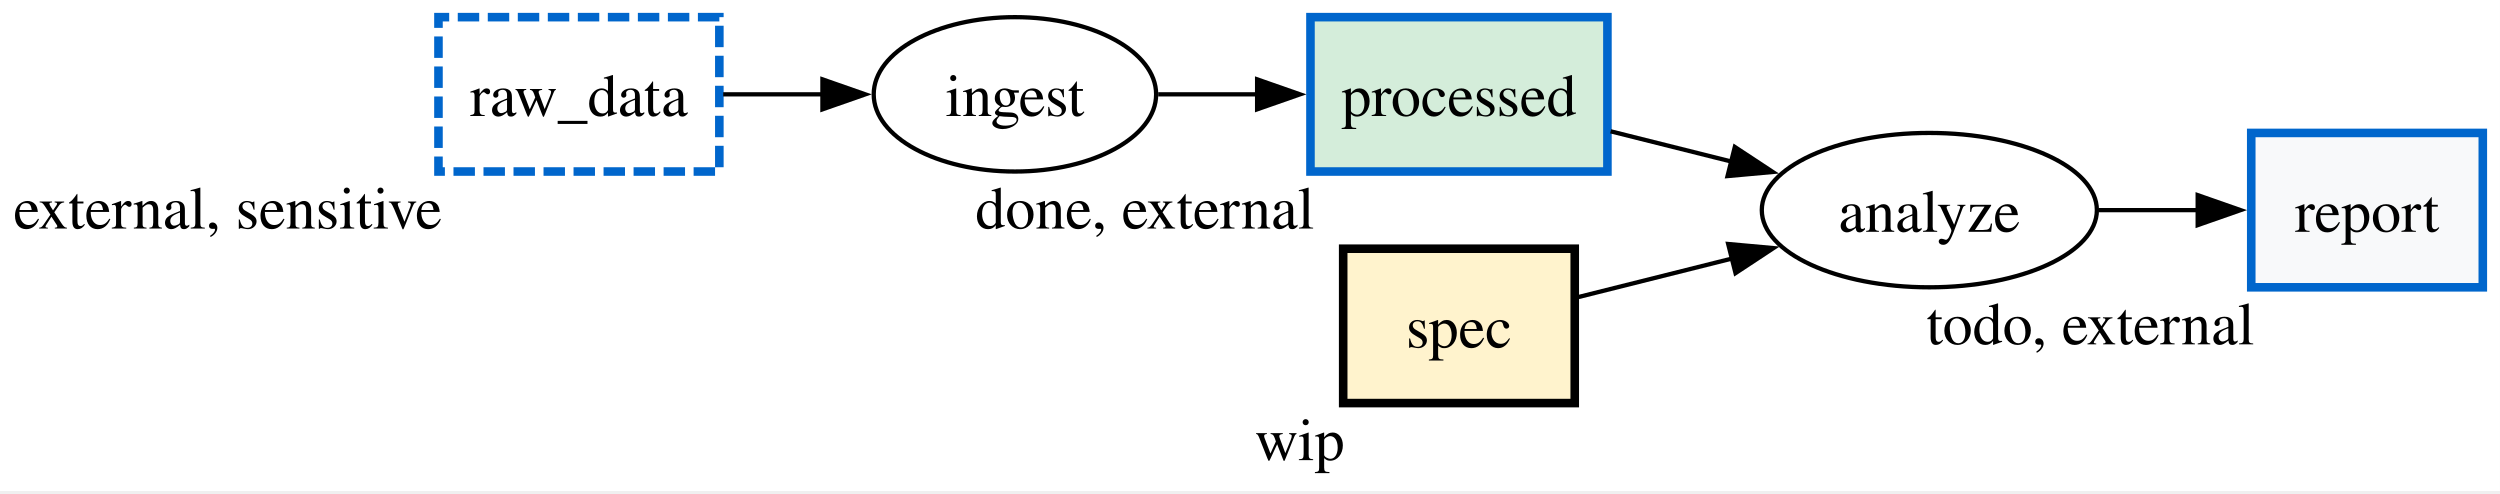
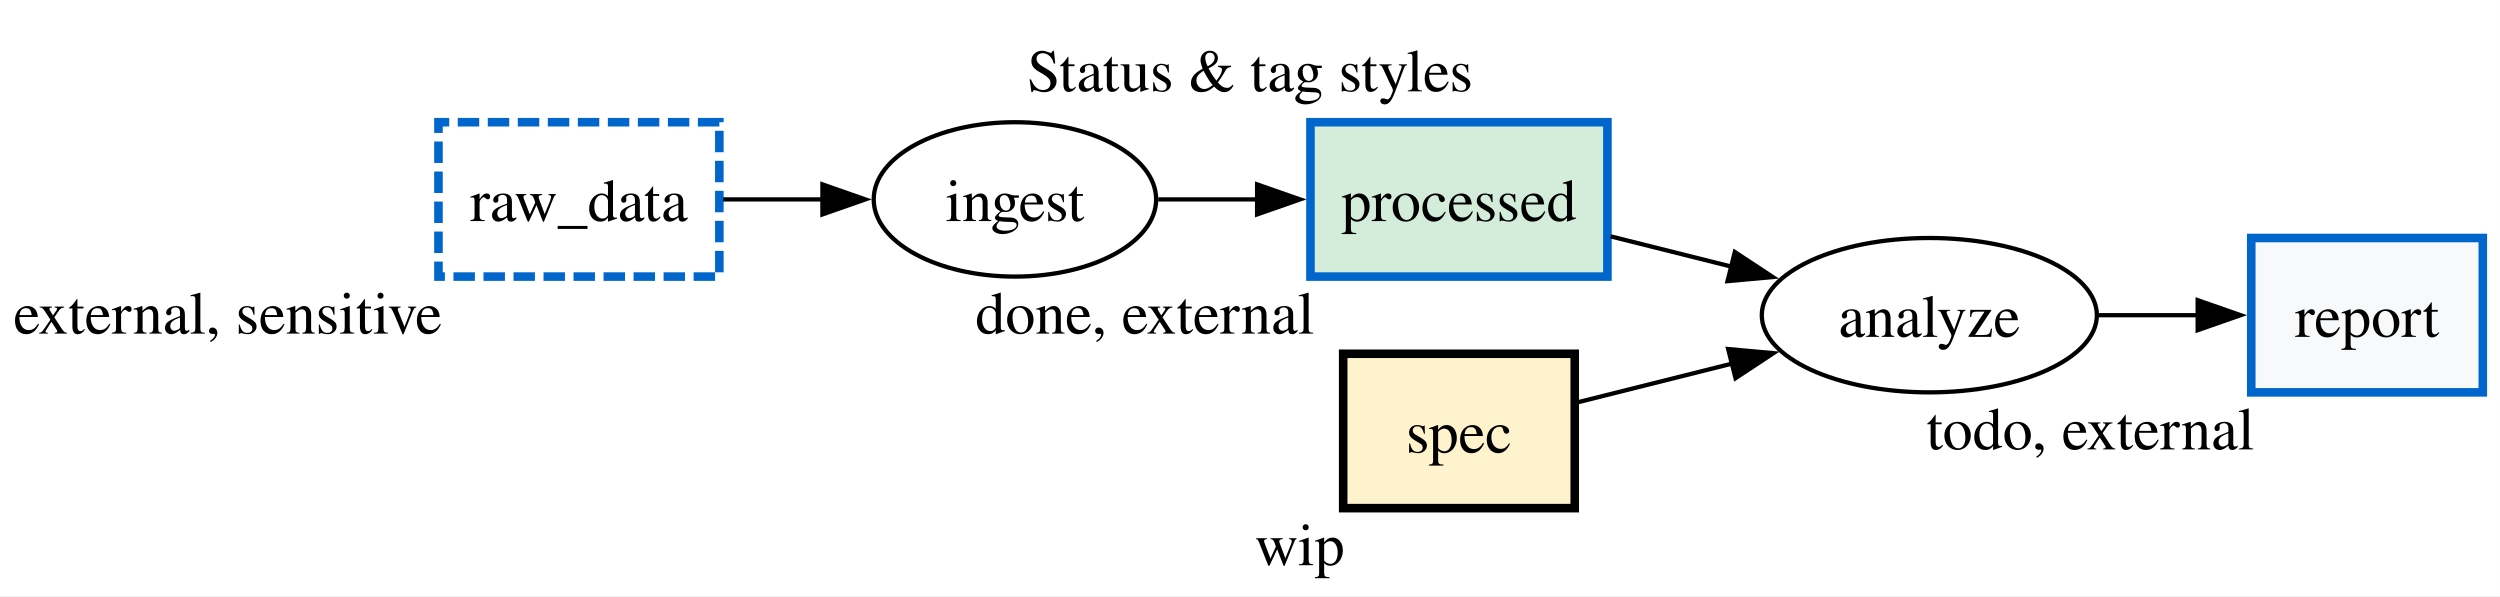
- <svg xmlns="http://www.w3.org/2000/svg" width="583pt" height="115pt" viewBox="0.00 0.00 583.00 115.00">
-   <g id="graph0" class="graph" transform="scale(1 1) rotate(0) translate(4 110.5)">
-     <polygon fill="white" stroke="none" points="-4,4 -4,-110.5 578.99,-110.5 578.99,4 -4,4" />
+ <svg xmlns="http://www.w3.org/2000/svg" width="583pt" height="139pt" viewBox="0.00 0.00 583.00 139.00">
+   <g id="graph0" class="graph" transform="scale(1 1) rotate(0) translate(4 135)">
+     <polygon fill="white" stroke="none" points="-4,4 -4,-135 578.99,-135 578.99,4 -4,4" />
+     <text xml:space="preserve" text-anchor="middle" x="287.49" y="-113.7" font-family="Times,serif" font-size="14.00">Status &amp; tag styles</text>
    <g id="node1" class="node">
      <ellipse fill="none" stroke="black" cx="445.92" cy="-61.5" rx="39.07" ry="18" />
      <text xml:space="preserve" text-anchor="middle" x="445.92" y="-56.45" font-family="Times,serif" font-size="14.00">analyze</text>
    </g>
    <g id="node5" class="node">
      <polygon fill="#f8f9fa" stroke="#0066cc" stroke-width="2" points="574.99,-79.5 520.99,-79.5 520.99,-43.5 574.99,-43.5 574.99,-79.5" />
      <text xml:space="preserve" text-anchor="middle" x="547.99" y="-56.45" font-family="Times,serif" font-size="14.00">report</text>
      <text xml:space="preserve" text-anchor="middle" x="483.49" y="-30.2" font-family="Times,serif" font-size="14.00">todo, external</text>
    </g>
    <g id="edge4" class="edge">
      <path fill="none" stroke="black" d="M485.32,-61.5C493.01,-61.5 501.08,-61.5 508.76,-61.5" />
      <polygon fill="black" stroke="black" points="508.5,-65 518.5,-61.5 508.5,-58 508.5,-65" />
    </g>
    <g id="node2" class="node">
      <ellipse fill="none" stroke="black" cx="232.68" cy="-88.5" rx="32.93" ry="18" />
      <text xml:space="preserve" text-anchor="middle" x="232.68" y="-83.45" font-family="Times,serif" font-size="14.00">ingest</text>
    </g>
    <g id="node3" class="node">
      <polygon fill="#d4edda" stroke="#0066cc" stroke-width="2" points="370.85,-106.5 301.6,-106.5 301.6,-70.5 370.85,-70.5 370.85,-106.5" />
      <text xml:space="preserve" text-anchor="middle" x="336.23" y="-83.45" font-family="Times,serif" font-size="14.00">processed</text>
      <text xml:space="preserve" text-anchor="middle" x="262.98" y="-57.2" font-family="Times,serif" font-size="14.00">done, external</text>
    </g>
    <g id="edge2" class="edge">
      <path fill="none" stroke="black" d="M266.09,-88.5C273.5,-88.5 281.51,-88.5 289.36,-88.5" />
      <polygon fill="black" stroke="black" points="289.16,-92 299.16,-88.5 289.16,-85 289.16,-92" />
    </g>
    <g id="edge5" class="edge">
      <path fill="none" stroke="black" d="M371.6,-79.88C380.62,-77.62 390.49,-75.15 399.98,-72.77" />
      <polygon fill="black" stroke="black" points="400.56,-76.23 409.41,-70.4 398.86,-69.44 400.56,-76.23" />
    </g>
    <g id="node4" class="node">
      <polygon fill="none" stroke="#0066cc" stroke-width="2" stroke-dasharray="5,2" points="163.75,-106.5 98.25,-106.5 98.25,-70.5 163.75,-70.5 163.75,-106.5" />
      <text xml:space="preserve" text-anchor="middle" x="131" y="-83.45" font-family="Times,serif" font-size="14.00">raw_data</text>
      <text xml:space="preserve" text-anchor="middle" x="49.12" y="-57.2" font-family="Times,serif" font-size="14.00">external, sensitive</text>
    </g>
    <g id="edge1" class="edge">
      <path fill="none" stroke="black" d="M164.64,-88.5C172.11,-88.5 180.18,-88.5 188.04,-88.5" />
      <polygon fill="black" stroke="black" points="187.79,-92 197.79,-88.5 187.79,-85 187.79,-92" />
    </g>
    <g id="node6" class="node">
      <polygon fill="#fff3cd" stroke="black" stroke-width="2" points="363.23,-52.5 309.23,-52.5 309.23,-16.5 363.23,-16.5 363.23,-52.5" />
      <text xml:space="preserve" text-anchor="middle" x="336.23" y="-29.45" font-family="Times,serif" font-size="14.00">spec</text>
      <text xml:space="preserve" text-anchor="middle" x="299.1" y="-3.2" font-family="Times,serif" font-size="14.00">wip</text>
    </g>
    <g id="edge3" class="edge">
      <path fill="none" stroke="black" d="M364.13,-41.24C375,-43.97 387.85,-47.19 400.07,-50.25" />
      <polygon fill="black" stroke="black" points="399.01,-53.6 409.56,-52.64 400.72,-46.81 399.01,-53.6" />
    </g>
  </g>
</svg>
